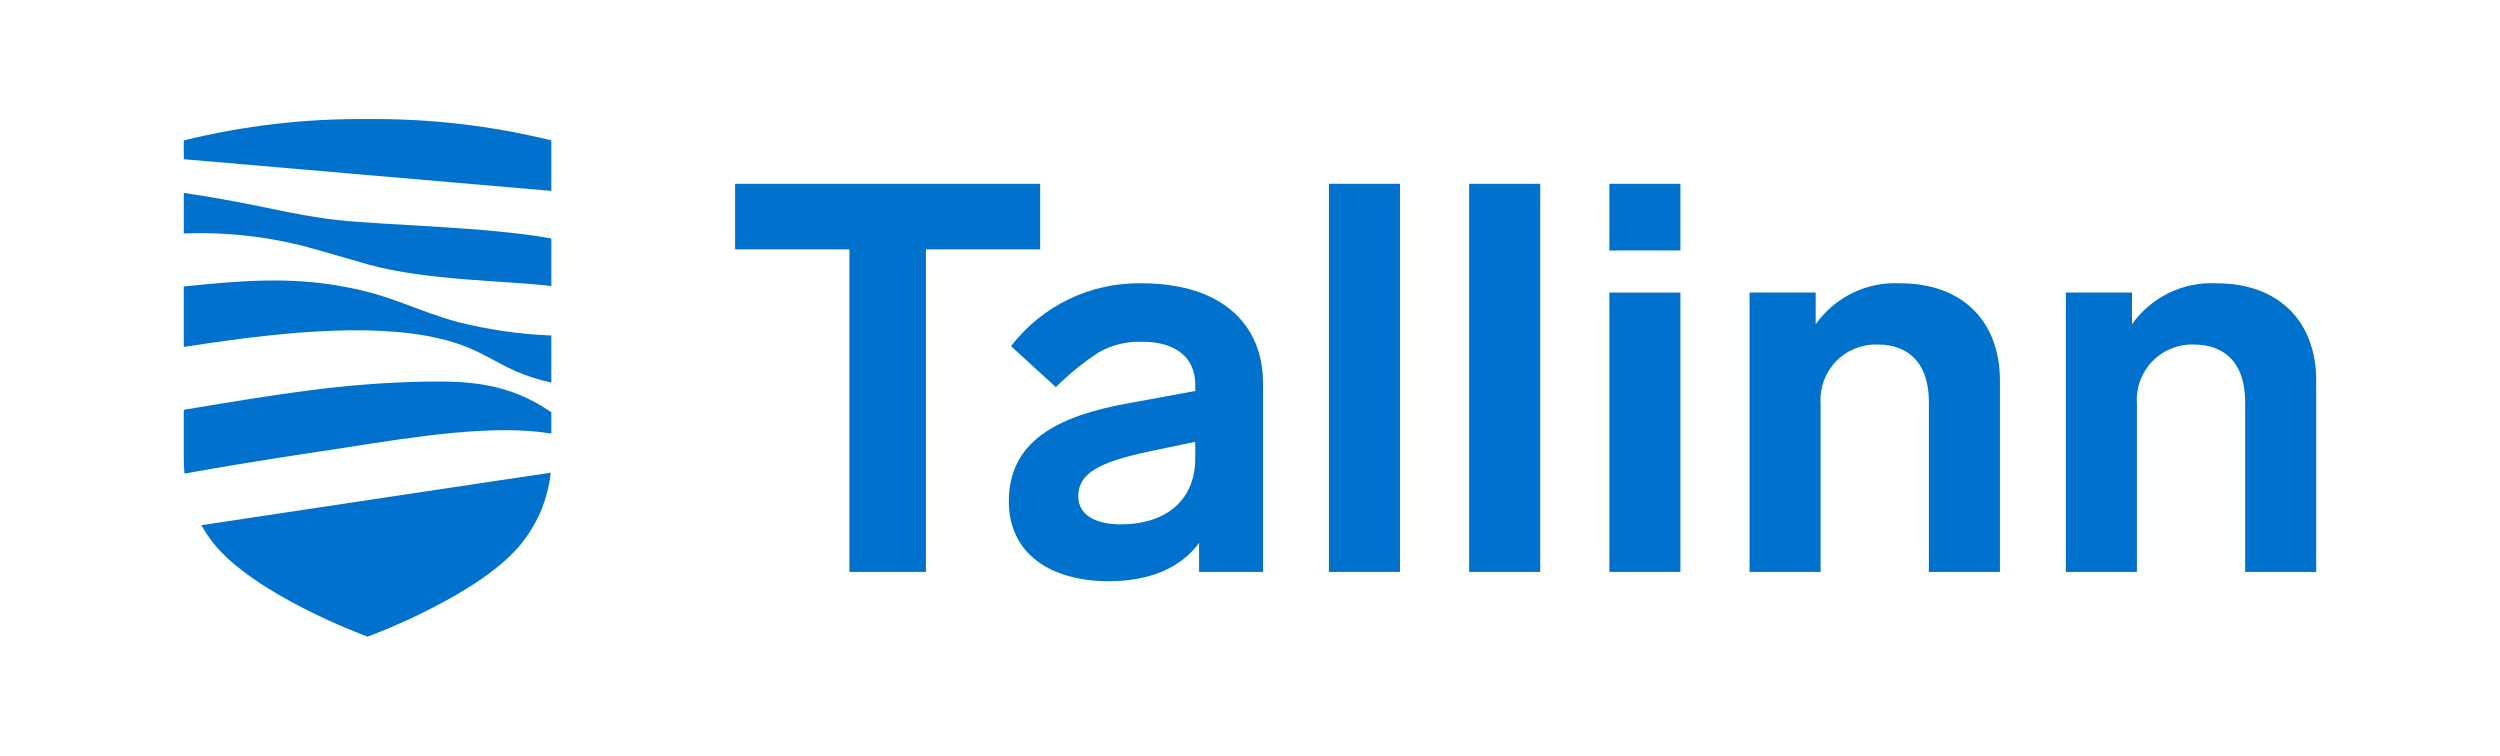
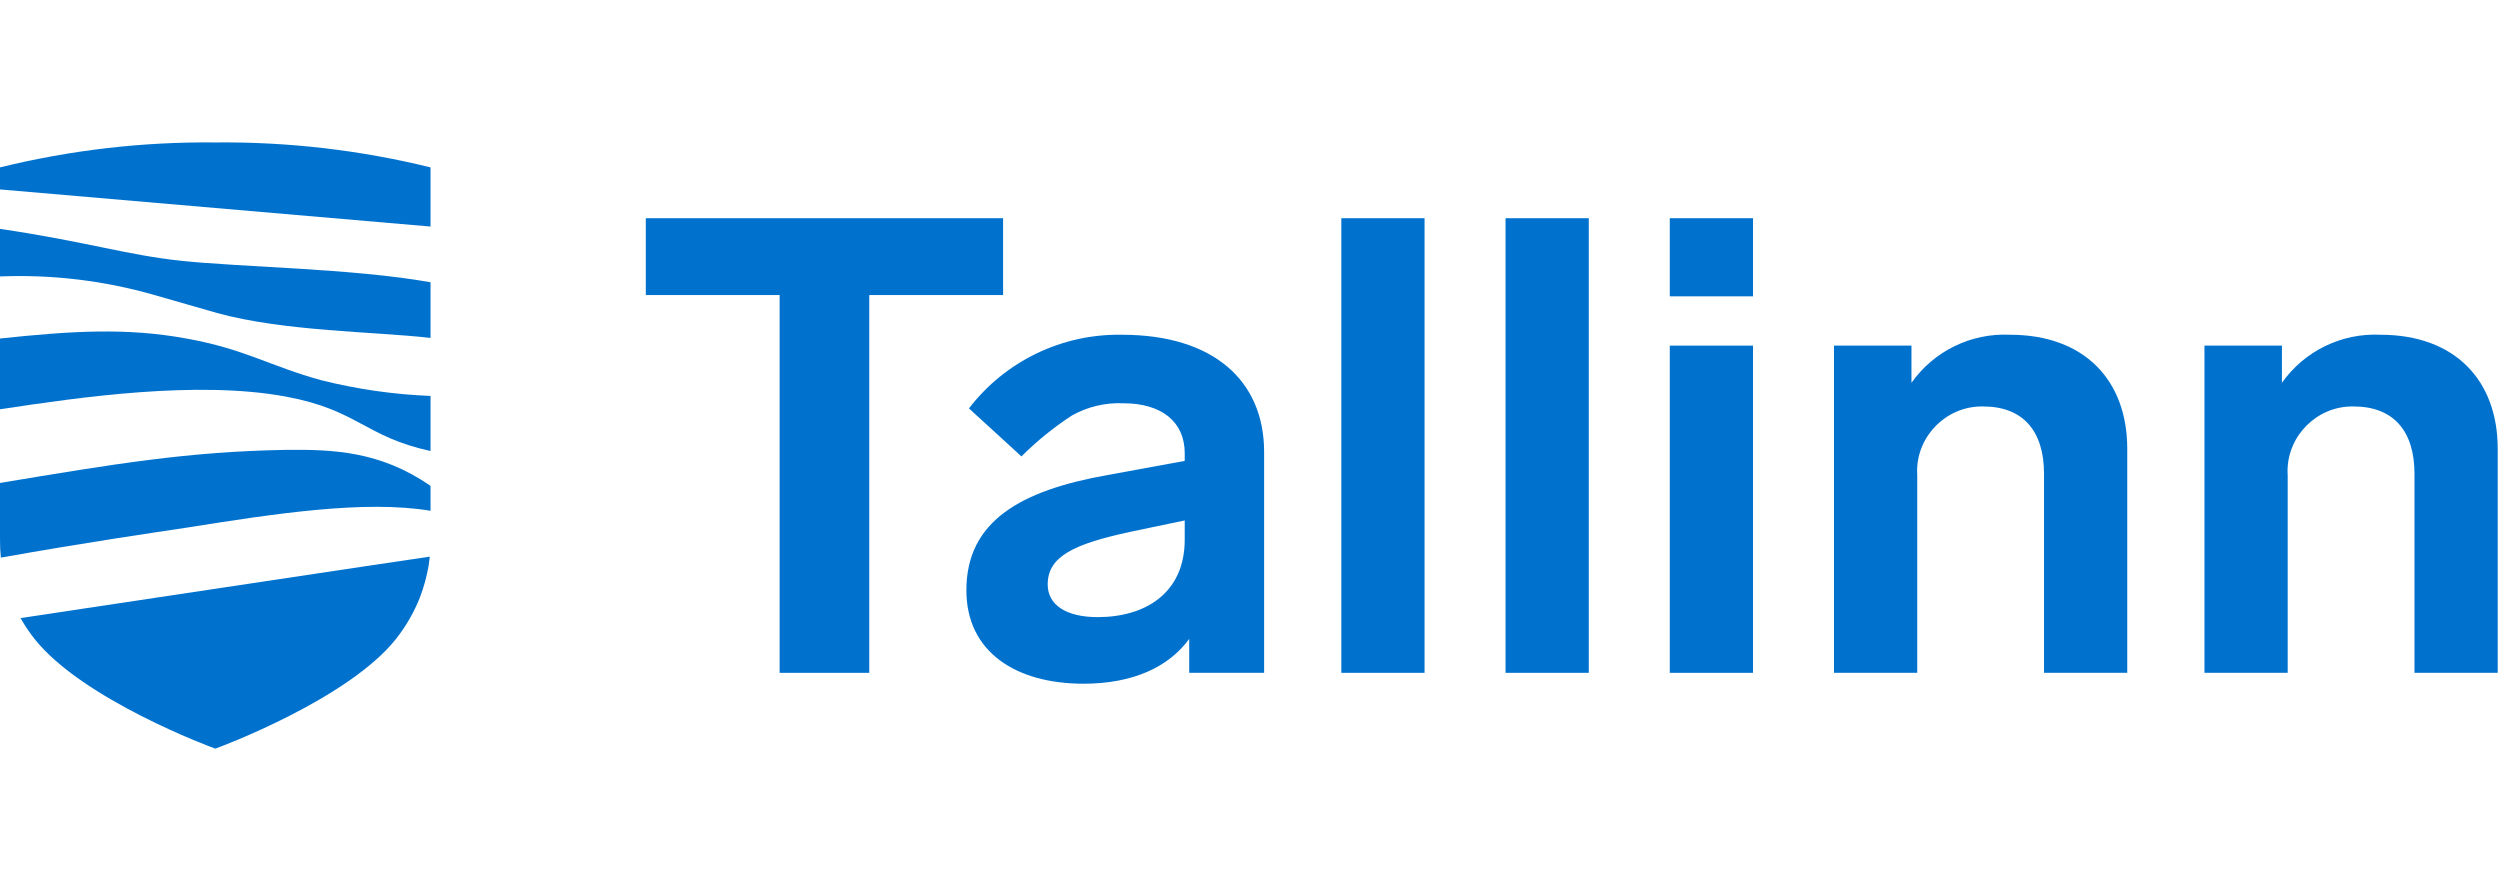
- <svg xmlns="http://www.w3.org/2000/svg" viewBox="0 0 205.398 62.089">
-   <defs>
-     <style>.cls-1{fill:#0072ce;}</style>
-   </defs>
-   <g id="Tekstid._Tallinna_sinine" data-name="Tekstid. Tallinna sinine">
-     <path class="cls-1" d="M85.46,20.489H76.073v26.499H69.785v-26.499H60.398V15.1H85.46Z" />
-     <path class="cls-1" d="M103.77,31.493V46.988H98.515V44.608c-1.437,1.976-3.952,3.144-7.411,3.144-4.716,0-8.219-2.201-8.219-6.557,0-4.851,3.818-7.007,9.926-8.084l5.39-.988v-.539c0-2.201-1.617-3.503-4.312-3.503a6.759,6.759,0,0,0-3.593.853,22.032,22.032,0,0,0-3.548,2.874l-3.683-3.369a13.226,13.226,0,0,1,10.734-5.165C100.221,23.274,103.77,26.508,103.77,31.493Zm-5.569,6.153V36.299l-3.862.808c-3.908.853-5.749,1.707-5.749,3.683,0,1.437,1.302,2.291,3.503,2.291C95.46,43.081,98.2,41.374,98.2,37.646Z" />
-     <path class="cls-1" d="M115.023,46.988h-5.839V15.1h5.839Z" />
-     <path class="cls-1" d="M126.543,46.988h-5.839V15.1h5.839Z" />
-     <path class="cls-1" d="M138.062,20.579h-5.839V15.1h5.839Zm0,26.409h-5.839V24.037h5.839Z" />
-     <path class="cls-1" d="M164.313,31.268V46.988h-5.839v-13.968c0-3.054-1.527-4.716-4.267-4.716a4.543,4.543,0,0,0-4.626,4.851V46.988h-5.839V24.037h5.434v2.605a7.991,7.991,0,0,1,6.917-3.369C161.304,23.274,164.313,26.462,164.313,31.268Z" />
-     <path class="cls-1" d="M190.298,31.268V46.988h-5.839v-13.968c0-3.054-1.527-4.716-4.267-4.716a4.543,4.543,0,0,0-4.626,4.851V46.988H169.728V24.037h5.435v2.605a7.99,7.99,0,0,1,6.917-3.369C187.289,23.274,190.298,26.462,190.298,31.268Z" />
+ <svg xmlns="http://www.w3.org/2000/svg" width="100%" height="100%" viewBox="0 0 548 196" version="1.1" xml:space="preserve" style="fill-rule:evenodd;clip-rule:evenodd;stroke-linejoin:round;stroke-miterlimit:2;">
+   <g id="Tekstid._Tallinna_sinine">
+     <path d="M219.878,64.675l-29.334,0l-0,82.81l-19.65,-0l-0,-82.81l-29.334,0l-0,-16.842l78.318,0l-0,16.842Z" style="fill:#0072ce;fill-rule:nonzero;" />
+     <path d="M277.095,99.062l-0,48.423l-16.422,-0l-0,-7.439c-4.491,6.175 -12.351,9.824 -23.158,9.824c-14.738,0 -25.685,-6.877 -25.685,-20.491c0,-15.159 11.93,-21.896 31.018,-25.264l16.843,-3.088l-0,-1.684c-0,-6.877 -5.053,-10.947 -13.474,-10.947c-3.917,-0.171 -7.806,0.752 -11.228,2.666c-3.998,2.602 -7.714,5.613 -11.088,8.983l-11.509,-10.527c7.982,-10.388 20.446,-16.385 33.544,-16.141c20.071,0 31.159,10.106 31.159,25.685Zm-17.404,19.229l-0,-4.211l-12.07,2.526c-12.212,2.667 -17.966,5.334 -17.966,11.509c0,4.492 4.07,7.159 10.947,7.159c10.527,0 19.089,-5.334 19.089,-16.983Z" style="fill:#0072ce;fill-rule:nonzero;" />
+     <rect x="294.017" y="47.833" width="18.247" height="99.651" style="fill:#0072ce;fill-rule:nonzero;" />
+     <rect x="330.015" y="47.833" width="18.246" height="99.651" style="fill:#0072ce;fill-rule:nonzero;" />
+     <path d="M384.26,64.956l-18.246,-0l-0,-17.123l18.246,0l-0,17.123Zm-0,82.529l-18.246,-0l-0,-71.722l18.246,0l-0,71.722Z" style="fill:#0072ce;fill-rule:nonzero;" />
+     <path d="M466.293,98.36l0,49.125l-18.246,-0l0,-43.65c0,-9.545 -4.771,-14.738 -13.333,-14.738c-0.098,-0.002 -0.195,-0.003 -0.292,-0.003c-7.788,0 -14.197,6.409 -14.197,14.197c-0,0.322 0.011,0.644 0.033,0.965l-0,43.229l-18.246,-0l-0,-71.722l16.982,0l-0,8.141c4.925,-6.967 13.093,-10.945 21.615,-10.527c16.281,0 25.684,9.965 25.684,24.983Z" style="fill:#0072ce;fill-rule:nonzero;" />
+     <path d="M547.498,98.36l-0,49.125l-18.246,-0l-0,-43.65c-0,-9.545 -4.772,-14.738 -13.334,-14.738c-0.097,-0.002 -0.195,-0.003 -0.292,-0.003c-7.789,-0 -14.198,6.409 -14.198,14.197c0,0.322 0.011,0.644 0.033,0.965l0,43.229l-18.246,-0l-0,-71.722l16.983,0l0,8.141c4.925,-6.967 13.092,-10.945 21.614,-10.527c16.282,0 25.686,9.965 25.686,24.983Z" style="fill:#0072ce;fill-rule:nonzero;" />
  </g>
-   <g id="Logod._Tallinna_sinine" data-name="Logod. Tallinna sinine">
-     <g id="Tallinna_logo-5" data-name="Tallinna logo">
-       <path class="cls-1" d="M37.647,26.467c-3.582-.977-5.372-2.197-9.483-2.93-4.192-.773-8.099-.529-13.065,0v4.964c5.657-.854,13.797-2.034,20.024-.895,5.087.936,5.535,2.808,10.175,3.825V27.566A37.678,37.678,0,0,1,37.647,26.467Z" />
-       <path class="cls-1" d="M45.299,33.873c-3.541-2.441-6.838-2.563-10.216-2.523-6.797.122-11.925.977-19.984,2.319v3.971a11.616,11.616,0,0,0,.059,1.268c5.876-1.052,10.896-1.781,13.046-2.105,6.146-.977,12.495-1.953,17.094-1.18Z" />
-       <path class="cls-1" d="M16.538,43.148a12.112,12.112,0,0,0,.973,1.45c3.355,4.247,12.373,7.602,12.688,7.707h0c.315-.105,9.332-3.46,12.688-7.707a11.634,11.634,0,0,0,1.656-2.867,11.904,11.904,0,0,0,.626-2.284c.034-.216.059-.419.078-.608C44.365,38.954,17.28,43.038,16.538,43.148Z" />
-       <path class="cls-1" d="M27.798,18.085c-3.826-.407-6.634-1.343-12.698-2.238v3.337a34.231,34.231,0,0,1,10.826,1.302c1.18.326,3.5,1.017,4.396,1.261,4.721,1.302,11.111,1.302,14.977,1.75V19.591C39.804,18.614,31.949,18.533,27.798,18.085Z" />
-       <path class="cls-1" d="M30.199,9.785h-0a60.623,60.623,0,0,0-15.1,1.75v1.546l30.199,2.604V11.534A60.623,60.623,0,0,0,30.199,9.785Z" />
+   <g id="Logod._Tallinna_sinine">
+     <g id="Tallinna_logo-5">
+       <path d="M70.462,83.357c-11.192,-3.052 -16.788,-6.867 -29.634,-9.155c-13.1,-2.416 -25.31,-1.653 -40.827,-0l0,15.512c17.679,-2.67 43.116,-6.358 62.576,-2.797c15.898,2.924 17.297,8.773 31.797,11.952l-0,-12.079c-8.067,-0.322 -16.08,-1.472 -23.912,-3.433Z" style="fill:#0072ce;fill-rule:nonzero;" />
+       <path d="M94.373,106.498c-11.065,-7.629 -21.367,-8.01 -31.923,-7.883c-21.24,0.381 -37.266,3.052 -62.449,7.248l0,12.408c-0.01,1.323 0.052,2.645 0.186,3.961c18.362,-3.288 34.05,-5.565 40.768,-6.579c19.205,-3.051 39.047,-6.103 53.419,-3.687l-0.001,-5.468Z" style="fill:#0072ce;fill-rule:nonzero;" />
+       <path d="M4.496,135.483c0.903,1.582 1.92,3.096 3.042,4.531c10.485,13.271 38.665,23.757 39.649,24.085c0.983,-0.328 29.164,-10.814 39.65,-24.085c2.143,-2.725 3.885,-5.742 5.174,-8.961c0.888,-2.308 1.543,-4.699 1.957,-7.137c0.106,-0.675 0.184,-1.31 0.242,-1.9c-2.754,0.364 -87.394,13.124 -89.714,13.467Z" style="fill:#0072ce;fill-rule:nonzero;" />
+       <path d="M39.683,57.163c-11.955,-1.271 -20.731,-4.196 -39.682,-6.993l0,10.426c11.422,-0.46 22.844,0.914 33.832,4.069c3.688,1.017 10.938,3.179 13.736,3.942c14.753,4.069 34.722,4.069 46.804,5.467l0,-12.206c-17.17,-3.052 -41.717,-3.306 -54.69,-4.705Z" style="fill:#0072ce;fill-rule:nonzero;" />
+       <path d="M47.188,31.224l-0.001,-0c-15.895,-0.165 -31.749,1.672 -47.186,5.467l0,4.832l94.372,8.138l0,-12.97c-15.436,-3.795 -31.289,-5.631 -47.185,-5.467Z" style="fill:#0072ce;fill-rule:nonzero;" />
    </g>
  </g>
</svg>
